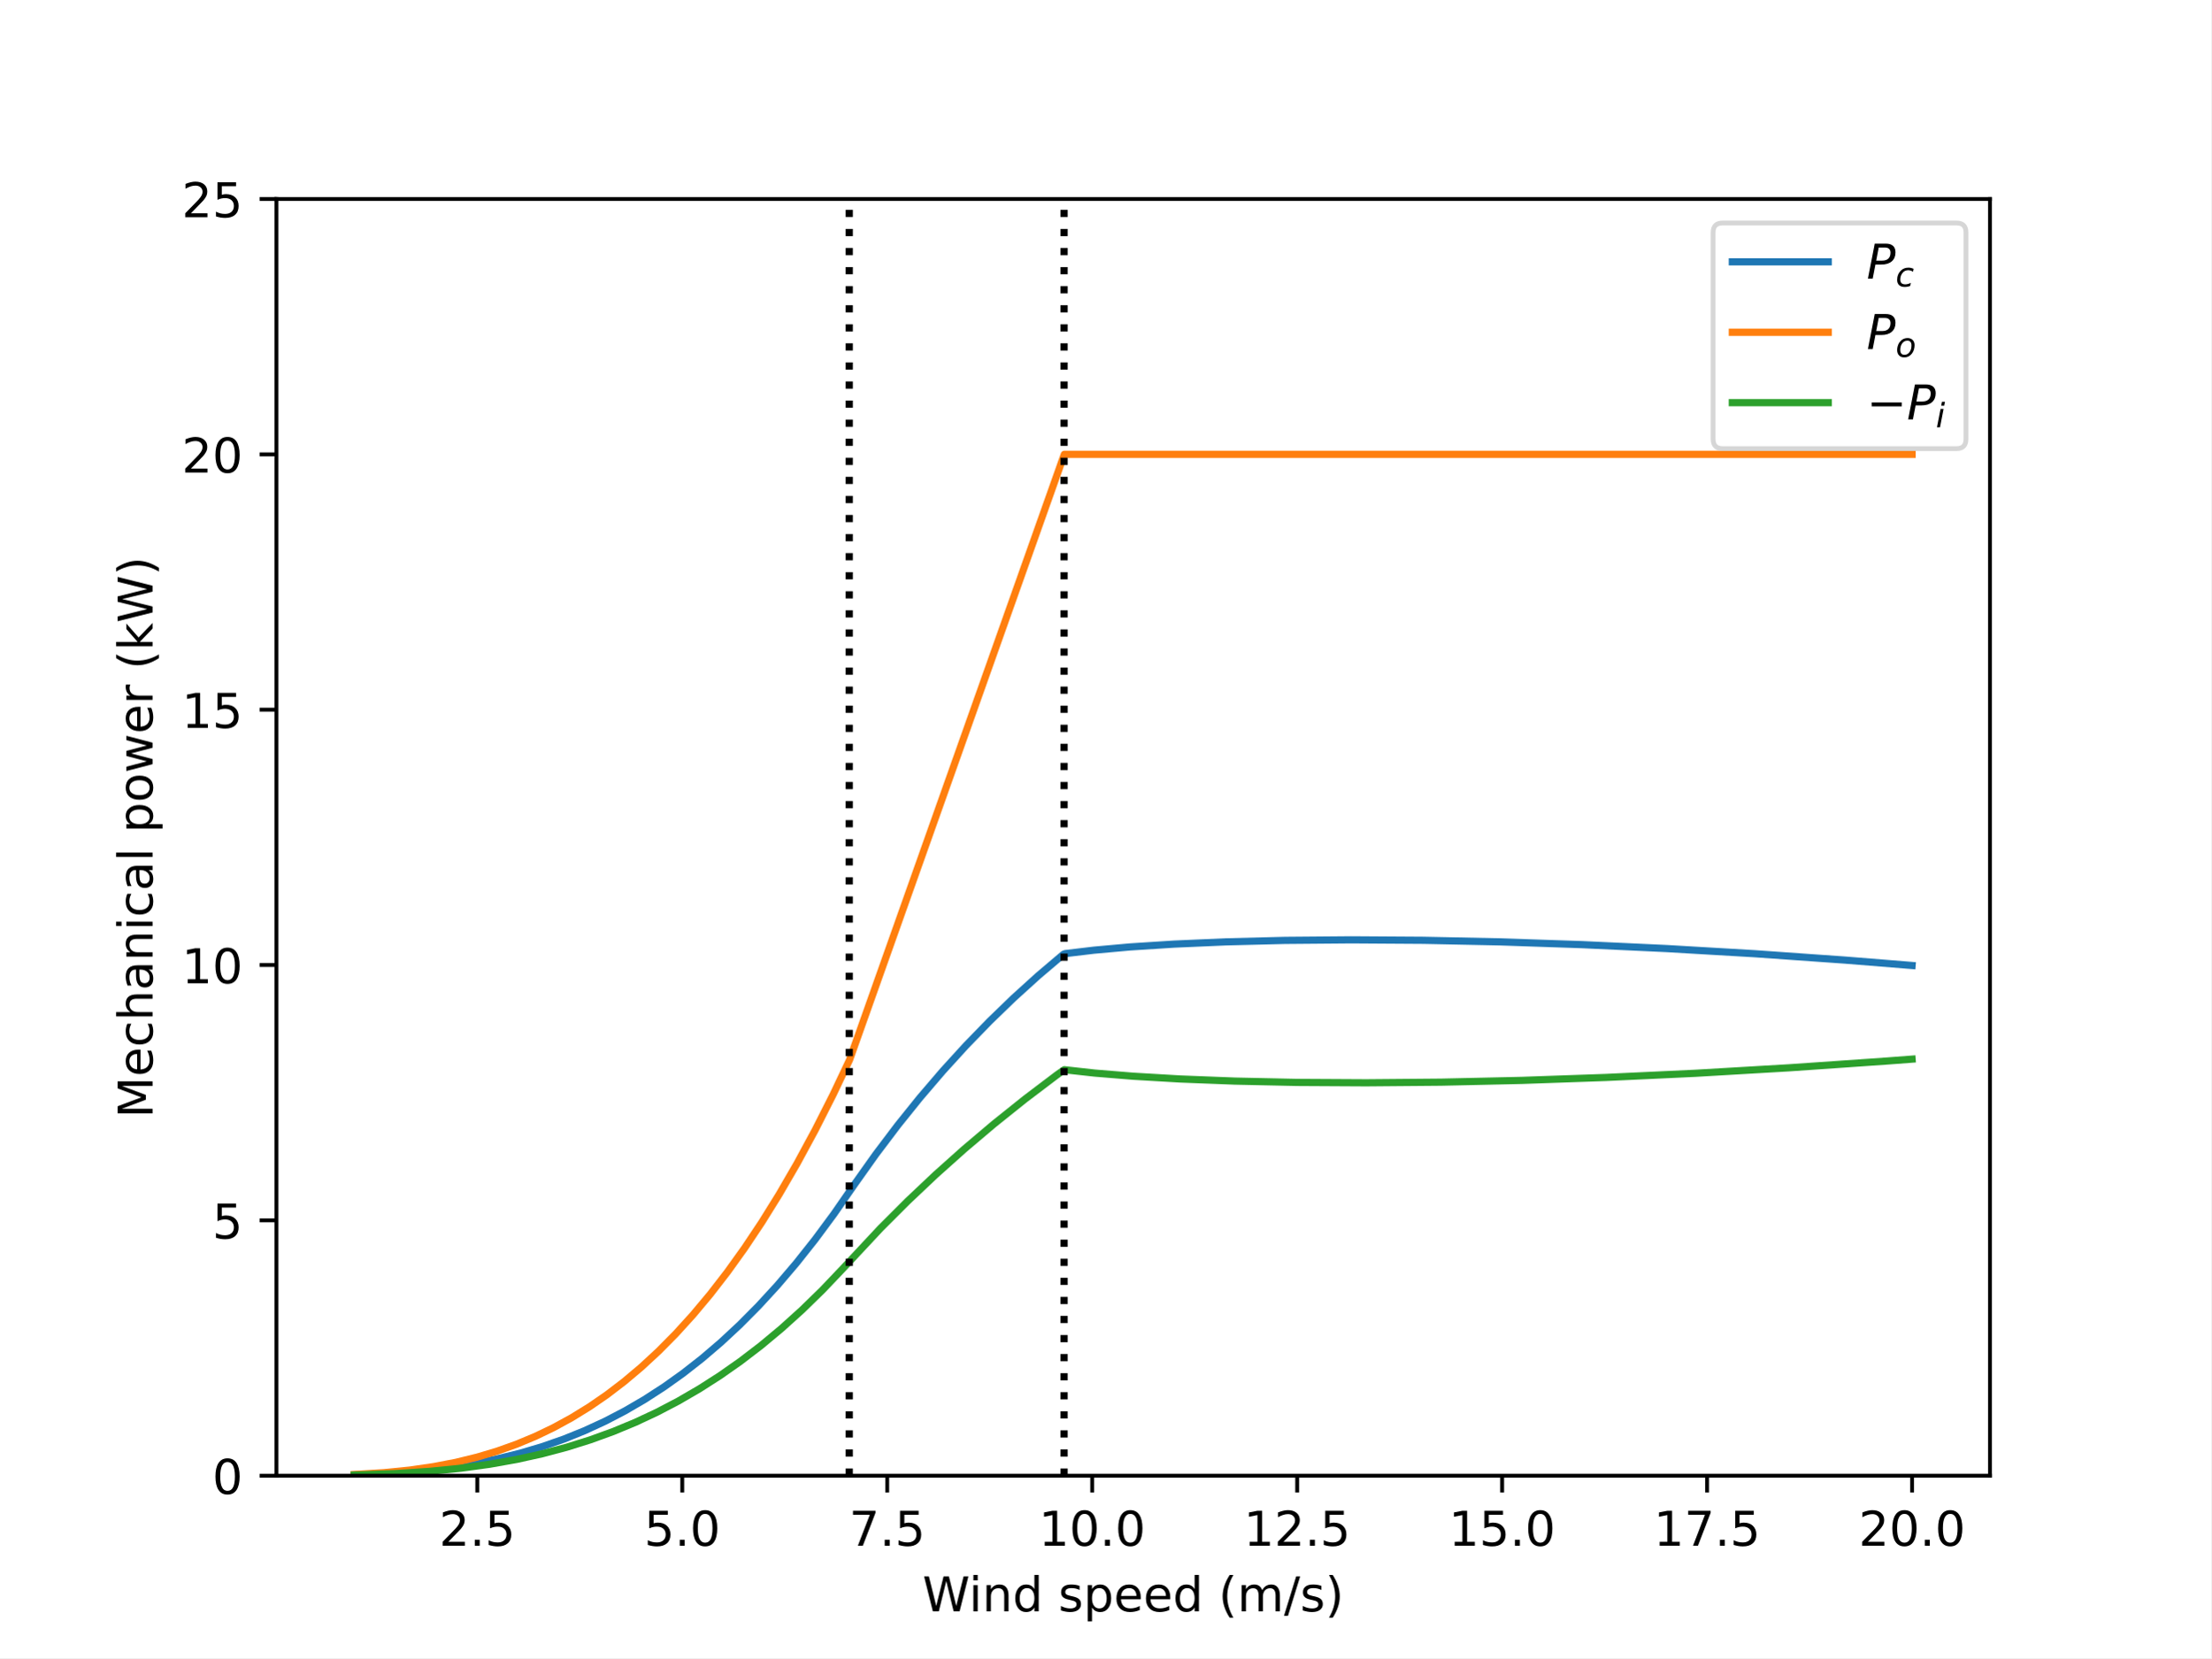
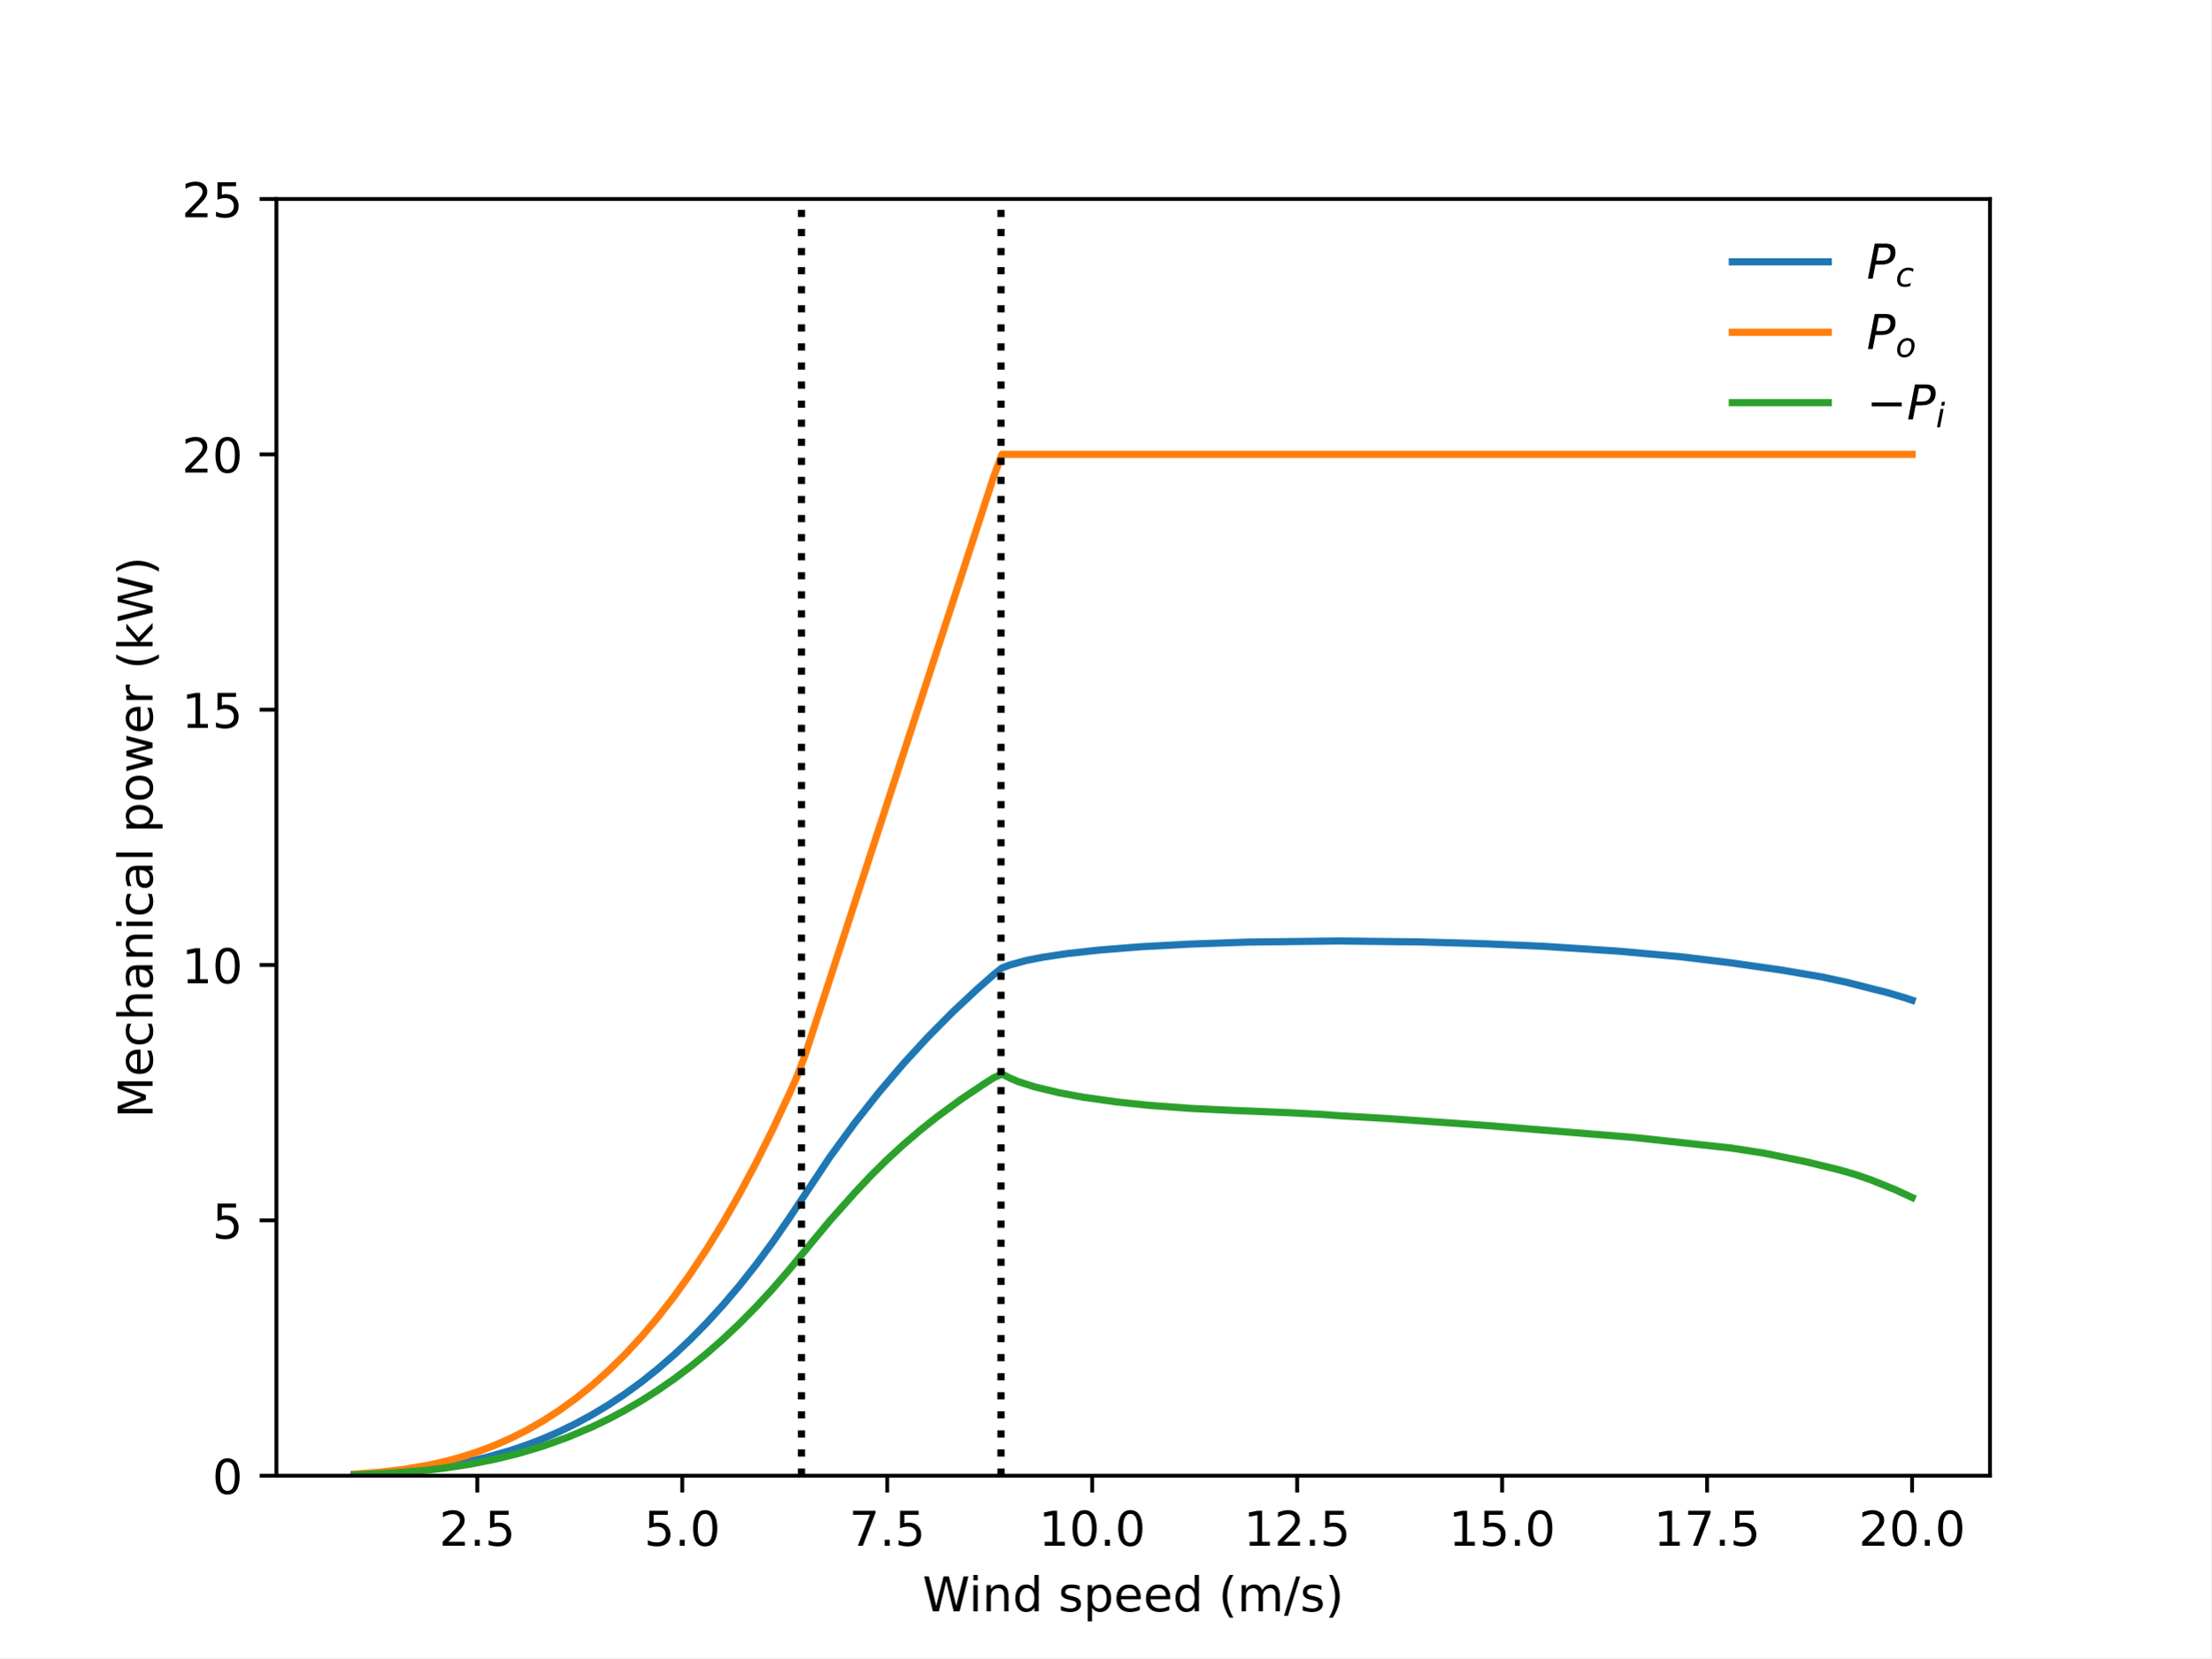
<svg xmlns="http://www.w3.org/2000/svg" xmlns:xlink="http://www.w3.org/1999/xlink" width="460.8pt" height="345.6pt" viewBox="0 0 460.8 345.6" version="1.1">
  <defs>
    <style type="text/css">*{stroke-linejoin: round; stroke-linecap: butt}</style>
  </defs>
  <g id="figure_1">
    <g id="patch_1">
      <path d="M 0 345.6  L 460.8 345.6  L 460.8 0  L 0 0  z " style="fill: #ffffff" />
    </g>
    <g id="axes_1">
      <g id="patch_2">
        <path d="M 57.6 307.584  L 414.72 307.584  L 414.72 41.472  L 57.6 41.472  z " style="fill: #ffffff" />
      </g>
      <g id="matplotlib.axis_1">
        <g id="xtick_1">
          <g id="line2d_1">
            <defs>
-               <path id="md117b904b1" d="M 0 0  L 0 3.5  " style="stroke: #000000; stroke-width: 0.8" />
-             </defs>
-             <g>
-               <use xlink:href="#md117b904b1" x="99.463" y="307.584" style="stroke: #000000; stroke-width: 0.8" />
+               <path id="m64dac83f29" d="M 0 0  L 0 3.5  " style="stroke: #000000; stroke-width: 0.8" />
+             </defs>
+             <g>
+               <use xlink:href="#m64dac83f29" x="99.463" y="307.584" style="stroke: #000000; stroke-width: 0.8" />
            </g>
          </g>
          <g id="text_1">
            <g transform="translate(91.51179 322.1824) scale(0.1 -0.1)">
              <defs>
                <path id="DejaVuSans-32" d="M 1228 531  L 3431 531  L 3431 0  L 469 0  L 469 531  Q 828 903 1448 1529  Q 2069 2156 2228 2338  Q 2531 2678 2651 2914  Q 2772 3150 2772 3378  Q 2772 3750 2511 3984  Q 2250 4219 1831 4219  Q 1534 4219 1204 4116  Q 875 4013 500 3803  L 500 4441  Q 881 4594 1212 4672  Q 1544 4750 1819 4750  Q 2544 4750 2975 4387  Q 3406 4025 3406 3419  Q 3406 3131 3298 2873  Q 3191 2616 2906 2266  Q 2828 2175 2409 1742  Q 1991 1309 1228 531  z " transform="scale(0.015625)" />
                <path id="DejaVuSans-2e" d="M 684 794  L 1344 794  L 1344 0  L 684 0  L 684 794  z " transform="scale(0.015625)" />
                <path id="DejaVuSans-35" d="M 691 4666  L 3169 4666  L 3169 4134  L 1269 4134  L 1269 2991  Q 1406 3038 1543 3061  Q 1681 3084 1819 3084  Q 2600 3084 3056 2656  Q 3513 2228 3513 1497  Q 3513 744 3044 326  Q 2575 -91 1722 -91  Q 1428 -91 1123 -41  Q 819 9 494 109  L 494 744  Q 775 591 1075 516  Q 1375 441 1709 441  Q 2250 441 2565 725  Q 2881 1009 2881 1497  Q 2881 1984 2565 2268  Q 2250 2553 1709 2553  Q 1456 2553 1204 2497  Q 953 2441 691 2322  L 691 4666  z " transform="scale(0.015625)" />
              </defs>
              <use xlink:href="#DejaVuSans-32" />
              <use xlink:href="#DejaVuSans-2e" x="63.623" />
              <use xlink:href="#DejaVuSans-35" x="95.41" />
            </g>
          </g>
        </g>
        <g id="xtick_2">
          <g id="line2d_2">
            <g>
-               <use xlink:href="#md117b904b1" x="142.181" y="307.584" style="stroke: #000000; stroke-width: 0.8" />
+               <use xlink:href="#m64dac83f29" x="142.181" y="307.584" style="stroke: #000000; stroke-width: 0.8" />
            </g>
          </g>
          <g id="text_2">
            <g transform="translate(134.2295 322.1824) scale(0.1 -0.1)">
              <defs>
                <path id="DejaVuSans-30" d="M 2034 4250  Q 1547 4250 1301 3770  Q 1056 3291 1056 2328  Q 1056 1369 1301 889  Q 1547 409 2034 409  Q 2525 409 2770 889  Q 3016 1369 3016 2328  Q 3016 3291 2770 3770  Q 2525 4250 2034 4250  z M 2034 4750  Q 2819 4750 3233 4129  Q 3647 3509 3647 2328  Q 3647 1150 3233 529  Q 2819 -91 2034 -91  Q 1250 -91 836 529  Q 422 1150 422 2328  Q 422 3509 836 4129  Q 1250 4750 2034 4750  z " transform="scale(0.015625)" />
              </defs>
              <use xlink:href="#DejaVuSans-35" />
              <use xlink:href="#DejaVuSans-2e" x="63.623" />
              <use xlink:href="#DejaVuSans-30" x="95.41" />
            </g>
          </g>
        </g>
        <g id="xtick_3">
          <g id="line2d_3">
            <g>
-               <use xlink:href="#md117b904b1" x="184.899" y="307.584" style="stroke: #000000; stroke-width: 0.8" />
+               <use xlink:href="#m64dac83f29" x="184.899" y="307.584" style="stroke: #000000; stroke-width: 0.8" />
            </g>
          </g>
          <g id="text_3">
            <g transform="translate(176.9472 322.1824) scale(0.1 -0.1)">
              <defs>
                <path id="DejaVuSans-37" d="M 525 4666  L 3525 4666  L 3525 4397  L 1831 0  L 1172 0  L 2766 4134  L 525 4134  L 525 4666  z " transform="scale(0.015625)" />
              </defs>
              <use xlink:href="#DejaVuSans-37" />
              <use xlink:href="#DejaVuSans-2e" x="63.623" />
              <use xlink:href="#DejaVuSans-35" x="95.41" />
            </g>
          </g>
        </g>
        <g id="xtick_4">
          <g id="line2d_4">
            <g>
-               <use xlink:href="#md117b904b1" x="227.616" y="307.584" style="stroke: #000000; stroke-width: 0.8" />
+               <use xlink:href="#m64dac83f29" x="227.616" y="307.584" style="stroke: #000000; stroke-width: 0.8" />
            </g>
          </g>
          <g id="text_4">
            <g transform="translate(216.4836 322.1824) scale(0.1 -0.1)">
              <defs>
                <path id="DejaVuSans-31" d="M 794 531  L 1825 531  L 1825 4091  L 703 3866  L 703 4441  L 1819 4666  L 2450 4666  L 2450 531  L 3481 531  L 3481 0  L 794 0  L 794 531  z " transform="scale(0.015625)" />
              </defs>
              <use xlink:href="#DejaVuSans-31" />
              <use xlink:href="#DejaVuSans-30" x="63.623" />
              <use xlink:href="#DejaVuSans-2e" x="127.246" />
              <use xlink:href="#DejaVuSans-30" x="159.033" />
            </g>
          </g>
        </g>
        <g id="xtick_5">
          <g id="line2d_5">
            <g>
-               <use xlink:href="#md117b904b1" x="270.334" y="307.584" style="stroke: #000000; stroke-width: 0.8" />
+               <use xlink:href="#m64dac83f29" x="270.334" y="307.584" style="stroke: #000000; stroke-width: 0.8" />
            </g>
          </g>
          <g id="text_5">
            <g transform="translate(259.2013 322.1824) scale(0.1 -0.1)">
              <use xlink:href="#DejaVuSans-31" />
              <use xlink:href="#DejaVuSans-32" x="63.623" />
              <use xlink:href="#DejaVuSans-2e" x="127.246" />
              <use xlink:href="#DejaVuSans-35" x="159.033" />
            </g>
          </g>
        </g>
        <g id="xtick_6">
          <g id="line2d_6">
            <g>
-               <use xlink:href="#md117b904b1" x="313.052" y="307.584" style="stroke: #000000; stroke-width: 0.8" />
+               <use xlink:href="#m64dac83f29" x="313.052" y="307.584" style="stroke: #000000; stroke-width: 0.8" />
            </g>
          </g>
          <g id="text_6">
            <g transform="translate(301.9191 322.1824) scale(0.1 -0.1)">
              <use xlink:href="#DejaVuSans-31" />
              <use xlink:href="#DejaVuSans-35" x="63.623" />
              <use xlink:href="#DejaVuSans-2e" x="127.246" />
              <use xlink:href="#DejaVuSans-30" x="159.033" />
            </g>
          </g>
        </g>
        <g id="xtick_7">
          <g id="line2d_7">
            <g>
-               <use xlink:href="#md117b904b1" x="355.77" y="307.584" style="stroke: #000000; stroke-width: 0.8" />
+               <use xlink:href="#m64dac83f29" x="355.77" y="307.584" style="stroke: #000000; stroke-width: 0.8" />
            </g>
          </g>
          <g id="text_7">
            <g transform="translate(344.6368 322.1824) scale(0.1 -0.1)">
              <use xlink:href="#DejaVuSans-31" />
              <use xlink:href="#DejaVuSans-37" x="63.623" />
              <use xlink:href="#DejaVuSans-2e" x="127.246" />
              <use xlink:href="#DejaVuSans-35" x="159.033" />
            </g>
          </g>
        </g>
        <g id="xtick_8">
          <g id="line2d_8">
            <g>
-               <use xlink:href="#md117b904b1" x="398.487" y="307.584" style="stroke: #000000; stroke-width: 0.8" />
+               <use xlink:href="#m64dac83f29" x="398.487" y="307.584" style="stroke: #000000; stroke-width: 0.8" />
            </g>
          </g>
          <g id="text_8">
            <g transform="translate(387.3545 322.1824) scale(0.1 -0.1)">
              <use xlink:href="#DejaVuSans-32" />
              <use xlink:href="#DejaVuSans-30" x="63.623" />
              <use xlink:href="#DejaVuSans-2e" x="127.246" />
              <use xlink:href="#DejaVuSans-30" x="159.033" />
            </g>
          </g>
        </g>
        <g id="text_9">
          <g transform="translate(192.2514 335.8606) scale(0.1 -0.1)">
            <defs>
              <path id="DejaVuSans-57" d="M 213 4666  L 850 4666  L 1831 722  L 2809 4666  L 3519 4666  L 4500 722  L 5478 4666  L 6119 4666  L 4947 0  L 4153 0  L 3169 4050  L 2175 0  L 1381 0  L 213 4666  z " transform="scale(0.015625)" />
              <path id="DejaVuSans-69" d="M 603 3500  L 1178 3500  L 1178 0  L 603 0  L 603 3500  z M 603 4863  L 1178 4863  L 1178 4134  L 603 4134  L 603 4863  z " transform="scale(0.015625)" />
              <path id="DejaVuSans-6e" d="M 3513 2113  L 3513 0  L 2938 0  L 2938 2094  Q 2938 2591 2744 2837  Q 2550 3084 2163 3084  Q 1697 3084 1428 2787  Q 1159 2491 1159 1978  L 1159 0  L 581 0  L 581 3500  L 1159 3500  L 1159 2956  Q 1366 3272 1645 3428  Q 1925 3584 2291 3584  Q 2894 3584 3203 3211  Q 3513 2838 3513 2113  z " transform="scale(0.015625)" />
              <path id="DejaVuSans-64" d="M 2906 2969  L 2906 4863  L 3481 4863  L 3481 0  L 2906 0  L 2906 525  Q 2725 213 2448 61  Q 2172 -91 1784 -91  Q 1150 -91 751 415  Q 353 922 353 1747  Q 353 2572 751 3078  Q 1150 3584 1784 3584  Q 2172 3584 2448 3432  Q 2725 3281 2906 2969  z M 947 1747  Q 947 1113 1208 752  Q 1469 391 1925 391  Q 2381 391 2643 752  Q 2906 1113 2906 1747  Q 2906 2381 2643 2742  Q 2381 3103 1925 3103  Q 1469 3103 1208 2742  Q 947 2381 947 1747  z " transform="scale(0.015625)" />
              <path id="DejaVuSans-20" transform="scale(0.015625)" />
              <path id="DejaVuSans-73" d="M 2834 3397  L 2834 2853  Q 2591 2978 2328 3040  Q 2066 3103 1784 3103  Q 1356 3103 1142 2972  Q 928 2841 928 2578  Q 928 2378 1081 2264  Q 1234 2150 1697 2047  L 1894 2003  Q 2506 1872 2764 1633  Q 3022 1394 3022 966  Q 3022 478 2636 193  Q 2250 -91 1575 -91  Q 1294 -91 989 -36  Q 684 19 347 128  L 347 722  Q 666 556 975 473  Q 1284 391 1588 391  Q 1994 391 2212 530  Q 2431 669 2431 922  Q 2431 1156 2273 1281  Q 2116 1406 1581 1522  L 1381 1569  Q 847 1681 609 1914  Q 372 2147 372 2553  Q 372 3047 722 3315  Q 1072 3584 1716 3584  Q 2034 3584 2315 3537  Q 2597 3491 2834 3397  z " transform="scale(0.015625)" />
              <path id="DejaVuSans-70" d="M 1159 525  L 1159 -1331  L 581 -1331  L 581 3500  L 1159 3500  L 1159 2969  Q 1341 3281 1617 3432  Q 1894 3584 2278 3584  Q 2916 3584 3314 3078  Q 3713 2572 3713 1747  Q 3713 922 3314 415  Q 2916 -91 2278 -91  Q 1894 -91 1617 61  Q 1341 213 1159 525  z M 3116 1747  Q 3116 2381 2855 2742  Q 2594 3103 2138 3103  Q 1681 3103 1420 2742  Q 1159 2381 1159 1747  Q 1159 1113 1420 752  Q 1681 391 2138 391  Q 2594 391 2855 752  Q 3116 1113 3116 1747  z " transform="scale(0.015625)" />
              <path id="DejaVuSans-65" d="M 3597 1894  L 3597 1613  L 953 1613  Q 991 1019 1311 708  Q 1631 397 2203 397  Q 2534 397 2845 478  Q 3156 559 3463 722  L 3463 178  Q 3153 47 2828 -22  Q 2503 -91 2169 -91  Q 1331 -91 842 396  Q 353 884 353 1716  Q 353 2575 817 3079  Q 1281 3584 2069 3584  Q 2775 3584 3186 3129  Q 3597 2675 3597 1894  z M 3022 2063  Q 3016 2534 2758 2815  Q 2500 3097 2075 3097  Q 1594 3097 1305 2825  Q 1016 2553 972 2059  L 3022 2063  z " transform="scale(0.015625)" />
              <path id="DejaVuSans-28" d="M 1984 4856  Q 1566 4138 1362 3434  Q 1159 2731 1159 2009  Q 1159 1288 1364 580  Q 1569 -128 1984 -844  L 1484 -844  Q 1016 -109 783 600  Q 550 1309 550 2009  Q 550 2706 781 3412  Q 1013 4119 1484 4856  L 1984 4856  z " transform="scale(0.015625)" />
              <path id="DejaVuSans-6d" d="M 3328 2828  Q 3544 3216 3844 3400  Q 4144 3584 4550 3584  Q 5097 3584 5394 3201  Q 5691 2819 5691 2113  L 5691 0  L 5113 0  L 5113 2094  Q 5113 2597 4934 2840  Q 4756 3084 4391 3084  Q 3944 3084 3684 2787  Q 3425 2491 3425 1978  L 3425 0  L 2847 0  L 2847 2094  Q 2847 2600 2669 2842  Q 2491 3084 2119 3084  Q 1678 3084 1418 2786  Q 1159 2488 1159 1978  L 1159 0  L 581 0  L 581 3500  L 1159 3500  L 1159 2956  Q 1356 3278 1631 3431  Q 1906 3584 2284 3584  Q 2666 3584 2933 3390  Q 3200 3197 3328 2828  z " transform="scale(0.015625)" />
              <path id="DejaVuSans-2f" d="M 1625 4666  L 2156 4666  L 531 -594  L 0 -594  L 1625 4666  z " transform="scale(0.015625)" />
              <path id="DejaVuSans-29" d="M 513 4856  L 1013 4856  Q 1481 4119 1714 3412  Q 1947 2706 1947 2009  Q 1947 1309 1714 600  Q 1481 -109 1013 -844  L 513 -844  Q 928 -128 1133 580  Q 1338 1288 1338 2009  Q 1338 2731 1133 3434  Q 928 4138 513 4856  z " transform="scale(0.015625)" />
            </defs>
            <use xlink:href="#DejaVuSans-57" />
            <use xlink:href="#DejaVuSans-69" x="96.627" />
            <use xlink:href="#DejaVuSans-6e" x="124.41" />
            <use xlink:href="#DejaVuSans-64" x="187.789" />
            <use xlink:href="#DejaVuSans-20" x="251.266" />
            <use xlink:href="#DejaVuSans-73" x="283.053" />
            <use xlink:href="#DejaVuSans-70" x="335.152" />
            <use xlink:href="#DejaVuSans-65" x="398.629" />
            <use xlink:href="#DejaVuSans-65" x="460.152" />
            <use xlink:href="#DejaVuSans-64" x="521.676" />
            <use xlink:href="#DejaVuSans-20" x="585.152" />
            <use xlink:href="#DejaVuSans-28" x="616.939" />
            <use xlink:href="#DejaVuSans-6d" x="655.953" />
            <use xlink:href="#DejaVuSans-2f" x="753.365" />
            <use xlink:href="#DejaVuSans-73" x="787.057" />
            <use xlink:href="#DejaVuSans-29" x="839.156" />
          </g>
        </g>
      </g>
      <g id="matplotlib.axis_2">
        <g id="ytick_1">
          <g id="line2d_9">
            <defs>
-               <path id="mc9e5fabeae" d="M 0 0  L -3.5 0  " style="stroke: #000000; stroke-width: 0.8" />
-             </defs>
-             <g>
-               <use xlink:href="#mc9e5fabeae" x="57.6" y="307.584" style="stroke: #000000; stroke-width: 0.8" />
+               <path id="meb49833430" d="M 0 0  L -3.5 0  " style="stroke: #000000; stroke-width: 0.8" />
+             </defs>
+             <g>
+               <use xlink:href="#meb49833430" x="57.6" y="307.584" style="stroke: #000000; stroke-width: 0.8" />
            </g>
          </g>
          <g id="text_10">
            <g transform="translate(44.2375 311.3832) scale(0.1 -0.1)">
              <use xlink:href="#DejaVuSans-30" />
            </g>
          </g>
        </g>
        <g id="ytick_2">
          <g id="line2d_10">
            <g>
-               <use xlink:href="#mc9e5fabeae" x="57.6" y="254.362" style="stroke: #000000; stroke-width: 0.8" />
+               <use xlink:href="#meb49833430" x="57.6" y="254.362" style="stroke: #000000; stroke-width: 0.8" />
            </g>
          </g>
          <g id="text_11">
            <g transform="translate(44.2375 258.1608) scale(0.1 -0.1)">
              <use xlink:href="#DejaVuSans-35" />
            </g>
          </g>
        </g>
        <g id="ytick_3">
          <g id="line2d_11">
            <g>
-               <use xlink:href="#mc9e5fabeae" x="57.6" y="201.139" style="stroke: #000000; stroke-width: 0.8" />
+               <use xlink:href="#meb49833430" x="57.6" y="201.139" style="stroke: #000000; stroke-width: 0.8" />
            </g>
          </g>
          <g id="text_12">
            <g transform="translate(37.875 204.9384) scale(0.1 -0.1)">
              <use xlink:href="#DejaVuSans-31" />
              <use xlink:href="#DejaVuSans-30" x="63.623" />
            </g>
          </g>
        </g>
        <g id="ytick_4">
          <g id="line2d_12">
            <g>
-               <use xlink:href="#mc9e5fabeae" x="57.6" y="147.917" style="stroke: #000000; stroke-width: 0.8" />
+               <use xlink:href="#meb49833430" x="57.6" y="147.917" style="stroke: #000000; stroke-width: 0.8" />
            </g>
          </g>
          <g id="text_13">
            <g transform="translate(37.875 151.716) scale(0.1 -0.1)">
              <use xlink:href="#DejaVuSans-31" />
              <use xlink:href="#DejaVuSans-35" x="63.623" />
            </g>
          </g>
        </g>
        <g id="ytick_5">
          <g id="line2d_13">
            <g>
-               <use xlink:href="#mc9e5fabeae" x="57.6" y="94.694" style="stroke: #000000; stroke-width: 0.8" />
+               <use xlink:href="#meb49833430" x="57.6" y="94.694" style="stroke: #000000; stroke-width: 0.8" />
            </g>
          </g>
          <g id="text_14">
            <g transform="translate(37.875 98.49362) scale(0.1 -0.1)">
              <use xlink:href="#DejaVuSans-32" />
              <use xlink:href="#DejaVuSans-30" x="63.623" />
            </g>
          </g>
        </g>
        <g id="ytick_6">
          <g id="line2d_14">
            <g>
-               <use xlink:href="#mc9e5fabeae" x="57.6" y="41.472" style="stroke: #000000; stroke-width: 0.8" />
+               <use xlink:href="#meb49833430" x="57.6" y="41.472" style="stroke: #000000; stroke-width: 0.8" />
            </g>
          </g>
          <g id="text_15">
            <g transform="translate(37.875 45.27122) scale(0.1 -0.1)">
              <use xlink:href="#DejaVuSans-32" />
              <use xlink:href="#DejaVuSans-35" x="63.623" />
            </g>
          </g>
        </g>
        <g id="text_16">
          <g transform="translate(31.79531 233.0342) rotate(-90) scale(0.1 -0.1)">
            <defs>
              <path id="DejaVuSans-4d" d="M 628 4666  L 1569 4666  L 2759 1491  L 3956 4666  L 4897 4666  L 4897 0  L 4281 0  L 4281 4097  L 3078 897  L 2444 897  L 1241 4097  L 1241 0  L 628 0  L 628 4666  z " transform="scale(0.015625)" />
              <path id="DejaVuSans-63" d="M 3122 3366  L 3122 2828  Q 2878 2963 2633 3030  Q 2388 3097 2138 3097  Q 1578 3097 1268 2742  Q 959 2388 959 1747  Q 959 1106 1268 751  Q 1578 397 2138 397  Q 2388 397 2633 464  Q 2878 531 3122 666  L 3122 134  Q 2881 22 2623 -34  Q 2366 -91 2075 -91  Q 1284 -91 818 406  Q 353 903 353 1747  Q 353 2603 823 3093  Q 1294 3584 2113 3584  Q 2378 3584 2631 3529  Q 2884 3475 3122 3366  z " transform="scale(0.015625)" />
              <path id="DejaVuSans-68" d="M 3513 2113  L 3513 0  L 2938 0  L 2938 2094  Q 2938 2591 2744 2837  Q 2550 3084 2163 3084  Q 1697 3084 1428 2787  Q 1159 2491 1159 1978  L 1159 0  L 581 0  L 581 4863  L 1159 4863  L 1159 2956  Q 1366 3272 1645 3428  Q 1925 3584 2291 3584  Q 2894 3584 3203 3211  Q 3513 2838 3513 2113  z " transform="scale(0.015625)" />
              <path id="DejaVuSans-61" d="M 2194 1759  Q 1497 1759 1228 1600  Q 959 1441 959 1056  Q 959 750 1161 570  Q 1363 391 1709 391  Q 2188 391 2477 730  Q 2766 1069 2766 1631  L 2766 1759  L 2194 1759  z M 3341 1997  L 3341 0  L 2766 0  L 2766 531  Q 2569 213 2275 61  Q 1981 -91 1556 -91  Q 1019 -91 701 211  Q 384 513 384 1019  Q 384 1609 779 1909  Q 1175 2209 1959 2209  L 2766 2209  L 2766 2266  Q 2766 2663 2505 2880  Q 2244 3097 1772 3097  Q 1472 3097 1187 3025  Q 903 2953 641 2809  L 641 3341  Q 956 3463 1253 3523  Q 1550 3584 1831 3584  Q 2591 3584 2966 3190  Q 3341 2797 3341 1997  z " transform="scale(0.015625)" />
              <path id="DejaVuSans-6c" d="M 603 4863  L 1178 4863  L 1178 0  L 603 0  L 603 4863  z " transform="scale(0.015625)" />
              <path id="DejaVuSans-6f" d="M 1959 3097  Q 1497 3097 1228 2736  Q 959 2375 959 1747  Q 959 1119 1226 758  Q 1494 397 1959 397  Q 2419 397 2687 759  Q 2956 1122 2956 1747  Q 2956 2369 2687 2733  Q 2419 3097 1959 3097  z M 1959 3584  Q 2709 3584 3137 3096  Q 3566 2609 3566 1747  Q 3566 888 3137 398  Q 2709 -91 1959 -91  Q 1206 -91 779 398  Q 353 888 353 1747  Q 353 2609 779 3096  Q 1206 3584 1959 3584  z " transform="scale(0.015625)" />
              <path id="DejaVuSans-77" d="M 269 3500  L 844 3500  L 1563 769  L 2278 3500  L 2956 3500  L 3675 769  L 4391 3500  L 4966 3500  L 4050 0  L 3372 0  L 2619 2869  L 1863 0  L 1184 0  L 269 3500  z " transform="scale(0.015625)" />
              <path id="DejaVuSans-72" d="M 2631 2963  Q 2534 3019 2420 3045  Q 2306 3072 2169 3072  Q 1681 3072 1420 2755  Q 1159 2438 1159 1844  L 1159 0  L 581 0  L 581 3500  L 1159 3500  L 1159 2956  Q 1341 3275 1631 3429  Q 1922 3584 2338 3584  Q 2397 3584 2469 3576  Q 2541 3569 2628 3553  L 2631 2963  z " transform="scale(0.015625)" />
              <path id="DejaVuSans-6b" d="M 581 4863  L 1159 4863  L 1159 1991  L 2875 3500  L 3609 3500  L 1753 1863  L 3688 0  L 2938 0  L 1159 1709  L 1159 0  L 581 0  L 581 4863  z " transform="scale(0.015625)" />
            </defs>
            <use xlink:href="#DejaVuSans-4d" />
            <use xlink:href="#DejaVuSans-65" x="86.279" />
            <use xlink:href="#DejaVuSans-63" x="147.803" />
            <use xlink:href="#DejaVuSans-68" x="202.783" />
            <use xlink:href="#DejaVuSans-61" x="266.162" />
            <use xlink:href="#DejaVuSans-6e" x="327.441" />
            <use xlink:href="#DejaVuSans-69" x="390.82" />
            <use xlink:href="#DejaVuSans-63" x="418.604" />
            <use xlink:href="#DejaVuSans-61" x="473.584" />
            <use xlink:href="#DejaVuSans-6c" x="534.863" />
            <use xlink:href="#DejaVuSans-20" x="562.646" />
            <use xlink:href="#DejaVuSans-70" x="594.434" />
            <use xlink:href="#DejaVuSans-6f" x="657.91" />
            <use xlink:href="#DejaVuSans-77" x="719.092" />
            <use xlink:href="#DejaVuSans-65" x="800.879" />
            <use xlink:href="#DejaVuSans-72" x="862.402" />
            <use xlink:href="#DejaVuSans-20" x="903.516" />
            <use xlink:href="#DejaVuSans-28" x="935.303" />
            <use xlink:href="#DejaVuSans-6b" x="974.316" />
            <use xlink:href="#DejaVuSans-57" x="1032.227" />
            <use xlink:href="#DejaVuSans-29" x="1131.104" />
          </g>
        </g>
      </g>
      <g id="line2d_15">
-         <path d="M 73.833 307.414  L 81.351 307.077  L 87.673 306.578  L 93.483 305.897  L 98.78 305.058  L 103.735 304.055  L 108.52 302.863  L 113.133 301.486  L 117.576 299.928  L 121.847 298.199  L 126.119 296.227  L 130.22 294.092  L 134.321 291.704  L 138.422 289.05  L 142.352 286.244  L 146.282 283.168  L 150.212 279.81  L 154.142 276.157  L 158.072 272.197  L 162.002 267.918  L 165.932 263.307  L 169.862 258.352  L 173.792 253.04  L 178.064 246.874  L 182.507 240.617  L 187.12 234.514  L 191.734 228.779  L 196.518 223.191  L 201.302 217.942  L 206.258 212.837  L 211.213 208.045  L 216.339 203.396  L 221.636 198.899  L 221.978 198.767  L 227.958 198.049  L 235.477 197.375  L 244.704 196.78  L 255.468 196.314  L 267.771 196.007  L 281.612 195.89  L 296.648 195.989  L 312.71 196.318  L 329.626 196.889  L 347.397 197.713  L 365.68 198.785  L 384.476 200.11  L 398.487 201.238  L 398.487 201.238  " clip-path="url(#p841f32a1a1)" style="fill: none; stroke: #1f77b4; stroke-width: 1.5; stroke-linecap: square" />
+         <path d="M 73.833 307.37  L 80.668 306.996  L 85.794 306.532  L 90.92 305.871  L 96.046 304.978  L 101.172 303.82  L 106.298 302.36  L 109.716 301.203  L 113.133 299.887  L 116.55 298.401  L 119.968 296.735  L 123.385 294.879  L 126.803 292.822  L 130.22 290.555  L 133.638 288.067  L 137.055 285.347  L 140.472 282.386  L 143.89 279.173  L 147.307 275.697  L 150.725 271.95  L 154.142 267.919  L 157.559 263.596  L 160.977 258.969  L 164.394 254.029  L 172.938 241.17  L 178.064 234.148  L 183.19 227.657  L 188.316 221.647  L 193.442 216.081  L 198.568 210.912  L 203.695 206.118  L 207.112 203.117  L 208.821 201.746  L 210.529 201.101  L 213.947 200.178  L 217.364 199.509  L 222.49 198.743  L 229.325 197.995  L 237.869 197.324  L 248.121 196.773  L 260.082 196.355  L 278.878 196.13  L 295.965 196.325  L 309.634 196.717  L 321.595 197.238  L 336.974 198.228  L 350.643 199.455  L 360.896 200.71  L 371.148 202.173  L 379.691 203.627  L 384.818 204.735  L 393.361 206.901  L 396.779 207.91  L 398.487 208.475  L 398.487 208.475  " clip-path="url(#pc85afda13c)" style="fill: none; stroke: #1f77b4; stroke-width: 1.5; stroke-linecap: square" />
      </g>
      <g id="line2d_16">
-         <path d="M 73.833 307.336  L 79.984 306.96  L 85.452 306.407  L 90.407 305.686  L 95.021 304.794  L 99.463 303.705  L 103.564 302.478  L 107.665 301.015  L 111.595 299.373  L 115.354 297.567  L 119.113 295.513  L 122.873 293.196  L 126.461 290.725  L 130.049 287.985  L 133.638 284.964  L 137.226 281.647  L 140.814 278.021  L 144.402 274.071  L 147.991 269.785  L 151.579 265.148  L 155.167 260.146  L 158.756 254.766  L 162.344 248.994  L 166.103 242.512  L 169.862 235.568  L 173.621 228.147  L 177.039 220.939  L 221.807 94.694  L 398.487 94.694  L 398.487 94.694  " clip-path="url(#p841f32a1a1)" style="fill: none; stroke: #ff7f0e; stroke-width: 1.5; stroke-linecap: square" />
+         <path d="M 73.833 307.267  L 78.959 306.887  L 84.085 306.284  L 89.211 305.406  L 92.629 304.644  L 96.046 303.721  L 99.463 302.623  L 102.881 301.335  L 106.298 299.841  L 109.716 298.126  L 113.133 296.175  L 116.55 293.972  L 119.968 291.503  L 123.385 288.752  L 126.803 285.703  L 130.22 282.342  L 133.638 278.654  L 137.055 274.623  L 140.472 270.233  L 143.89 265.47  L 147.307 260.319  L 150.725 254.764  L 154.142 248.789  L 157.559 242.381  L 160.977 235.523  L 164.394 228.2  L 166.103 224.359  L 167.812 219.829  L 207.112 99.278  L 208.821 94.694  L 398.487 94.694  L 398.487 94.694  " clip-path="url(#pc85afda13c)" style="fill: none; stroke: #ff7f0e; stroke-width: 1.5; stroke-linecap: square" />
      </g>
      <g id="line2d_17">
-         <path d="M 73.833 307.456  L 82.376 307.152  L 89.553 306.677  L 96.046 306.025  L 102.026 305.2  L 107.665 304.194  L 112.962 303.022  L 118.088 301.657  L 123.044 300.101  L 127.828 298.362  L 132.441 296.447  L 136.884 294.369  L 141.327 292.047  L 145.769 289.468  L 150.041 286.733  L 154.313 283.735  L 158.585 280.464  L 162.856 276.906  L 167.128 273.05  L 171.4 268.883  L 175.672 264.394  L 183.532 255.977  L 189.171 250.341  L 194.98 244.852  L 200.961 239.504  L 207.112 234.296  L 213.605 229.094  L 220.269 224.046  L 221.807 222.961  L 228.129 223.662  L 236.16 224.322  L 245.9 224.892  L 257.348 225.335  L 270.334 225.611  L 284.687 225.693  L 300.407 225.557  L 317.153 225.187  L 334.752 224.575  L 353.377 223.703  L 372.857 222.566  L 393.361 221.145  L 398.487 220.757  L 398.487 220.757  " clip-path="url(#p841f32a1a1)" style="fill: none; stroke: #2ca02c; stroke-width: 1.5; stroke-linecap: square" />
+         <path d="M 73.833 307.413  L 80.668 307.114  L 87.502 306.585  L 92.629 305.997  L 97.755 305.215  L 102.881 304.211  L 108.007 302.957  L 113.133 301.426  L 118.259 299.589  L 123.385 297.419  L 126.803 295.773  L 130.22 293.959  L 133.638 291.968  L 137.055 289.793  L 140.472 287.423  L 143.89 284.852  L 147.307 282.072  L 150.725 279.073  L 154.142 275.849  L 157.559 272.39  L 160.977 268.688  L 164.394 264.735  L 172.938 254.435  L 178.064 248.685  L 181.481 245.049  L 184.899 241.67  L 188.316 238.534  L 191.734 235.613  L 195.151 232.89  L 200.277 229.134  L 205.403 225.709  L 207.112 224.632  L 208.821 223.858  L 210.529 224.731  L 212.238 225.453  L 215.656 226.541  L 220.782 227.775  L 225.908 228.722  L 232.743 229.683  L 239.577 230.398  L 248.121 231.03  L 256.664 231.431  L 268.625 231.923  L 275.46 232.281  L 278.878 232.542  L 289.13 233.139  L 309.634 234.582  L 340.391 237.073  L 360.896 239.304  L 367.731 240.371  L 376.274 242.122  L 383.109 243.787  L 386.526 244.762  L 389.944 245.937  L 395.07 248.014  L 398.487 249.602  L 398.487 249.602  " clip-path="url(#pc85afda13c)" style="fill: none; stroke: #2ca02c; stroke-width: 1.5; stroke-linecap: square" />
      </g>
      <g id="LineCollection_1">
-         <path d="M 176.987 307.584  L 176.987 41.472  " clip-path="url(#p841f32a1a1)" style="fill: none; stroke-dasharray: 1.5,2.475; stroke-dashoffset: 0; stroke: #000000; stroke-width: 1.5" />
-         <path d="M 221.759 307.584  L 221.759 41.472  " clip-path="url(#p841f32a1a1)" style="fill: none; stroke-dasharray: 1.5,2.475; stroke-dashoffset: 0; stroke: #000000; stroke-width: 1.5" />
+         <path d="M 167.033 307.584  L 167.033 41.472  " clip-path="url(#pc85afda13c)" style="fill: none; stroke-dasharray: 1.5,2.475; stroke-dashoffset: 0; stroke: #000000; stroke-width: 1.5" />
+         <path d="M 208.606 307.584  L 208.606 41.472  " clip-path="url(#pc85afda13c)" style="fill: none; stroke-dasharray: 1.5,2.475; stroke-dashoffset: 0; stroke: #000000; stroke-width: 1.5" />
      </g>
      <g id="patch_3">
        <path d="M 57.6 307.584  L 57.6 41.472  " style="fill: none; stroke: #000000; stroke-width: 0.8; stroke-linejoin: miter; stroke-linecap: square" />
      </g>
      <g id="patch_4">
        <path d="M 414.72 307.584  L 414.72 41.472  " style="fill: none; stroke: #000000; stroke-width: 0.8; stroke-linejoin: miter; stroke-linecap: square" />
      </g>
      <g id="patch_5">
        <path d="M 57.6 307.584  L 414.72 307.584  " style="fill: none; stroke: #000000; stroke-width: 0.8; stroke-linejoin: miter; stroke-linecap: square" />
      </g>
      <g id="patch_6">
        <path d="M 57.6 41.472  L 414.72 41.472  " style="fill: none; stroke: #000000; stroke-width: 0.8; stroke-linejoin: miter; stroke-linecap: square" />
      </g>
      <g id="legend_1">
        <g id="patch_7">
-           <path d="M 359.02 93.506  L 407.72 93.506  Q 409.72 93.506 409.72 91.506  L 409.72 48.472  Q 409.72 46.472 407.72 46.472  L 359.02 46.472  Q 357.02 46.472 357.02 48.472  L 357.02 91.506  Q 357.02 93.506 359.02 93.506  z " style="fill: #ffffff; opacity: 0.8; stroke: #cccccc; stroke-linejoin: miter" />
+           <path d="M 359.02 93.506  L 407.72 93.506  Q 409.72 93.506 409.72 91.506  L 409.72 48.472  Q 409.72 46.472 407.72 46.472  L 359.02 46.472  Q 357.02 46.472 357.02 48.472  L 357.02 91.506  Q 357.02 93.506 359.02 93.506  L 359.02 93.506  z " style="fill: none; opacity: 0" />
        </g>
        <g id="line2d_18">
          <path d="M 361.02 54.57  L 371.02 54.57  L 381.02 54.57  " style="fill: none; stroke: #1f77b4; stroke-width: 1.5; stroke-linecap: square" />
        </g>
        <g id="text_17">
          <g transform="translate(389.02 58.07044) scale(0.1 -0.1)">
            <defs>
              <path id="DejaVuSans-Oblique-50" d="M 1081 4666  L 2541 4666  Q 3178 4666 3512 4369  Q 3847 4072 3847 3500  Q 3847 2731 3353 2303  Q 2859 1875 1966 1875  L 1172 1875  L 806 0  L 172 0  L 1081 4666  z M 1613 4147  L 1275 2394  L 2069 2394  Q 2606 2394 2893 2669  Q 3181 2944 3181 3456  Q 3181 3784 2986 3965  Q 2791 4147 2438 4147  L 1613 4147  z " transform="scale(0.015625)" />
              <path id="DejaVuSans-Oblique-63" d="M 3431 3366  L 3316 2797  Q 3109 2947 2876 3022  Q 2644 3097 2394 3097  Q 2119 3097 1870 3000  Q 1622 2903 1453 2725  Q 1184 2453 1037 2087  Q 891 1722 891 1331  Q 891 859 1127 628  Q 1363 397 1844 397  Q 2081 397 2348 469  Q 2616 541 2906 684  L 2797 116  Q 2547 13 2283 -39  Q 2019 -91 1741 -91  Q 1044 -91 669 257  Q 294 606 294 1253  Q 294 1797 489 2255  Q 684 2713 1069 3078  Q 1331 3328 1684 3456  Q 2038 3584 2456 3584  Q 2700 3584 2940 3529  Q 3181 3475 3431 3366  z " transform="scale(0.015625)" />
            </defs>
            <use xlink:href="#DejaVuSans-Oblique-50" transform="translate(0 0.09375)" />
            <use xlink:href="#DejaVuSans-Oblique-63" transform="translate(60.30273 -16.3125) scale(0.7)" />
          </g>
        </g>
        <g id="line2d_19">
          <path d="M 361.02 69.249  L 371.02 69.249  L 381.02 69.249  " style="fill: none; stroke: #ff7f0e; stroke-width: 1.5; stroke-linecap: square" />
        </g>
        <g id="text_18">
          <g transform="translate(389.02 72.74856) scale(0.1 -0.1)">
            <defs>
              <path id="DejaVuSans-Oblique-6f" d="M 1625 -91  Q 1009 -91 651 289  Q 294 669 294 1325  Q 294 1706 417 2101  Q 541 2497 738 2766  Q 1047 3184 1428 3384  Q 1809 3584 2291 3584  Q 2888 3584 3255 3212  Q 3622 2841 3622 2241  Q 3622 1825 3500 1412  Q 3378 1000 3181 728  Q 2875 309 2494 109  Q 2113 -91 1625 -91  z M 891 1344  Q 891 869 1089 633  Q 1288 397 1691 397  Q 2269 397 2648 901  Q 3028 1406 3028 2181  Q 3028 2634 2825 2865  Q 2622 3097 2228 3097  Q 1903 3097 1650 2945  Q 1397 2794 1197 2484  Q 1050 2253 970 1956  Q 891 1659 891 1344  z " transform="scale(0.015625)" />
            </defs>
            <use xlink:href="#DejaVuSans-Oblique-50" transform="translate(0 0.09375)" />
            <use xlink:href="#DejaVuSans-Oblique-6f" transform="translate(60.30273 -16.3125) scale(0.7)" />
          </g>
        </g>
        <g id="line2d_20">
          <path d="M 361.02 83.927  L 371.02 83.927  L 381.02 83.927  " style="fill: none; stroke: #2ca02c; stroke-width: 1.5; stroke-linecap: square" />
        </g>
        <g id="text_19">
          <g transform="translate(389.02 87.42669) scale(0.1 -0.1)">
            <defs>
              <path id="DejaVuSans-2212" d="M 678 2272  L 4684 2272  L 4684 1741  L 678 1741  L 678 2272  z " transform="scale(0.015625)" />
              <path id="DejaVuSans-Oblique-69" d="M 1172 4863  L 1747 4863  L 1606 4134  L 1031 4134  L 1172 4863  z M 909 3500  L 1484 3500  L 800 0  L 225 0  L 909 3500  z " transform="scale(0.015625)" />
            </defs>
            <use xlink:href="#DejaVuSans-2212" transform="translate(0 0.09375)" />
            <use xlink:href="#DejaVuSans-Oblique-50" transform="translate(83.78906 0.09375)" />
            <use xlink:href="#DejaVuSans-Oblique-69" transform="translate(144.0918 -16.3125) scale(0.7)" />
          </g>
        </g>
      </g>
    </g>
  </g>
  <defs>
-     <clipPath id="p841f32a1a1">
+     <clipPath id="pc85afda13c">
      <rect x="57.6" y="41.472" width="357.12" height="266.112" />
    </clipPath>
  </defs>
</svg>
